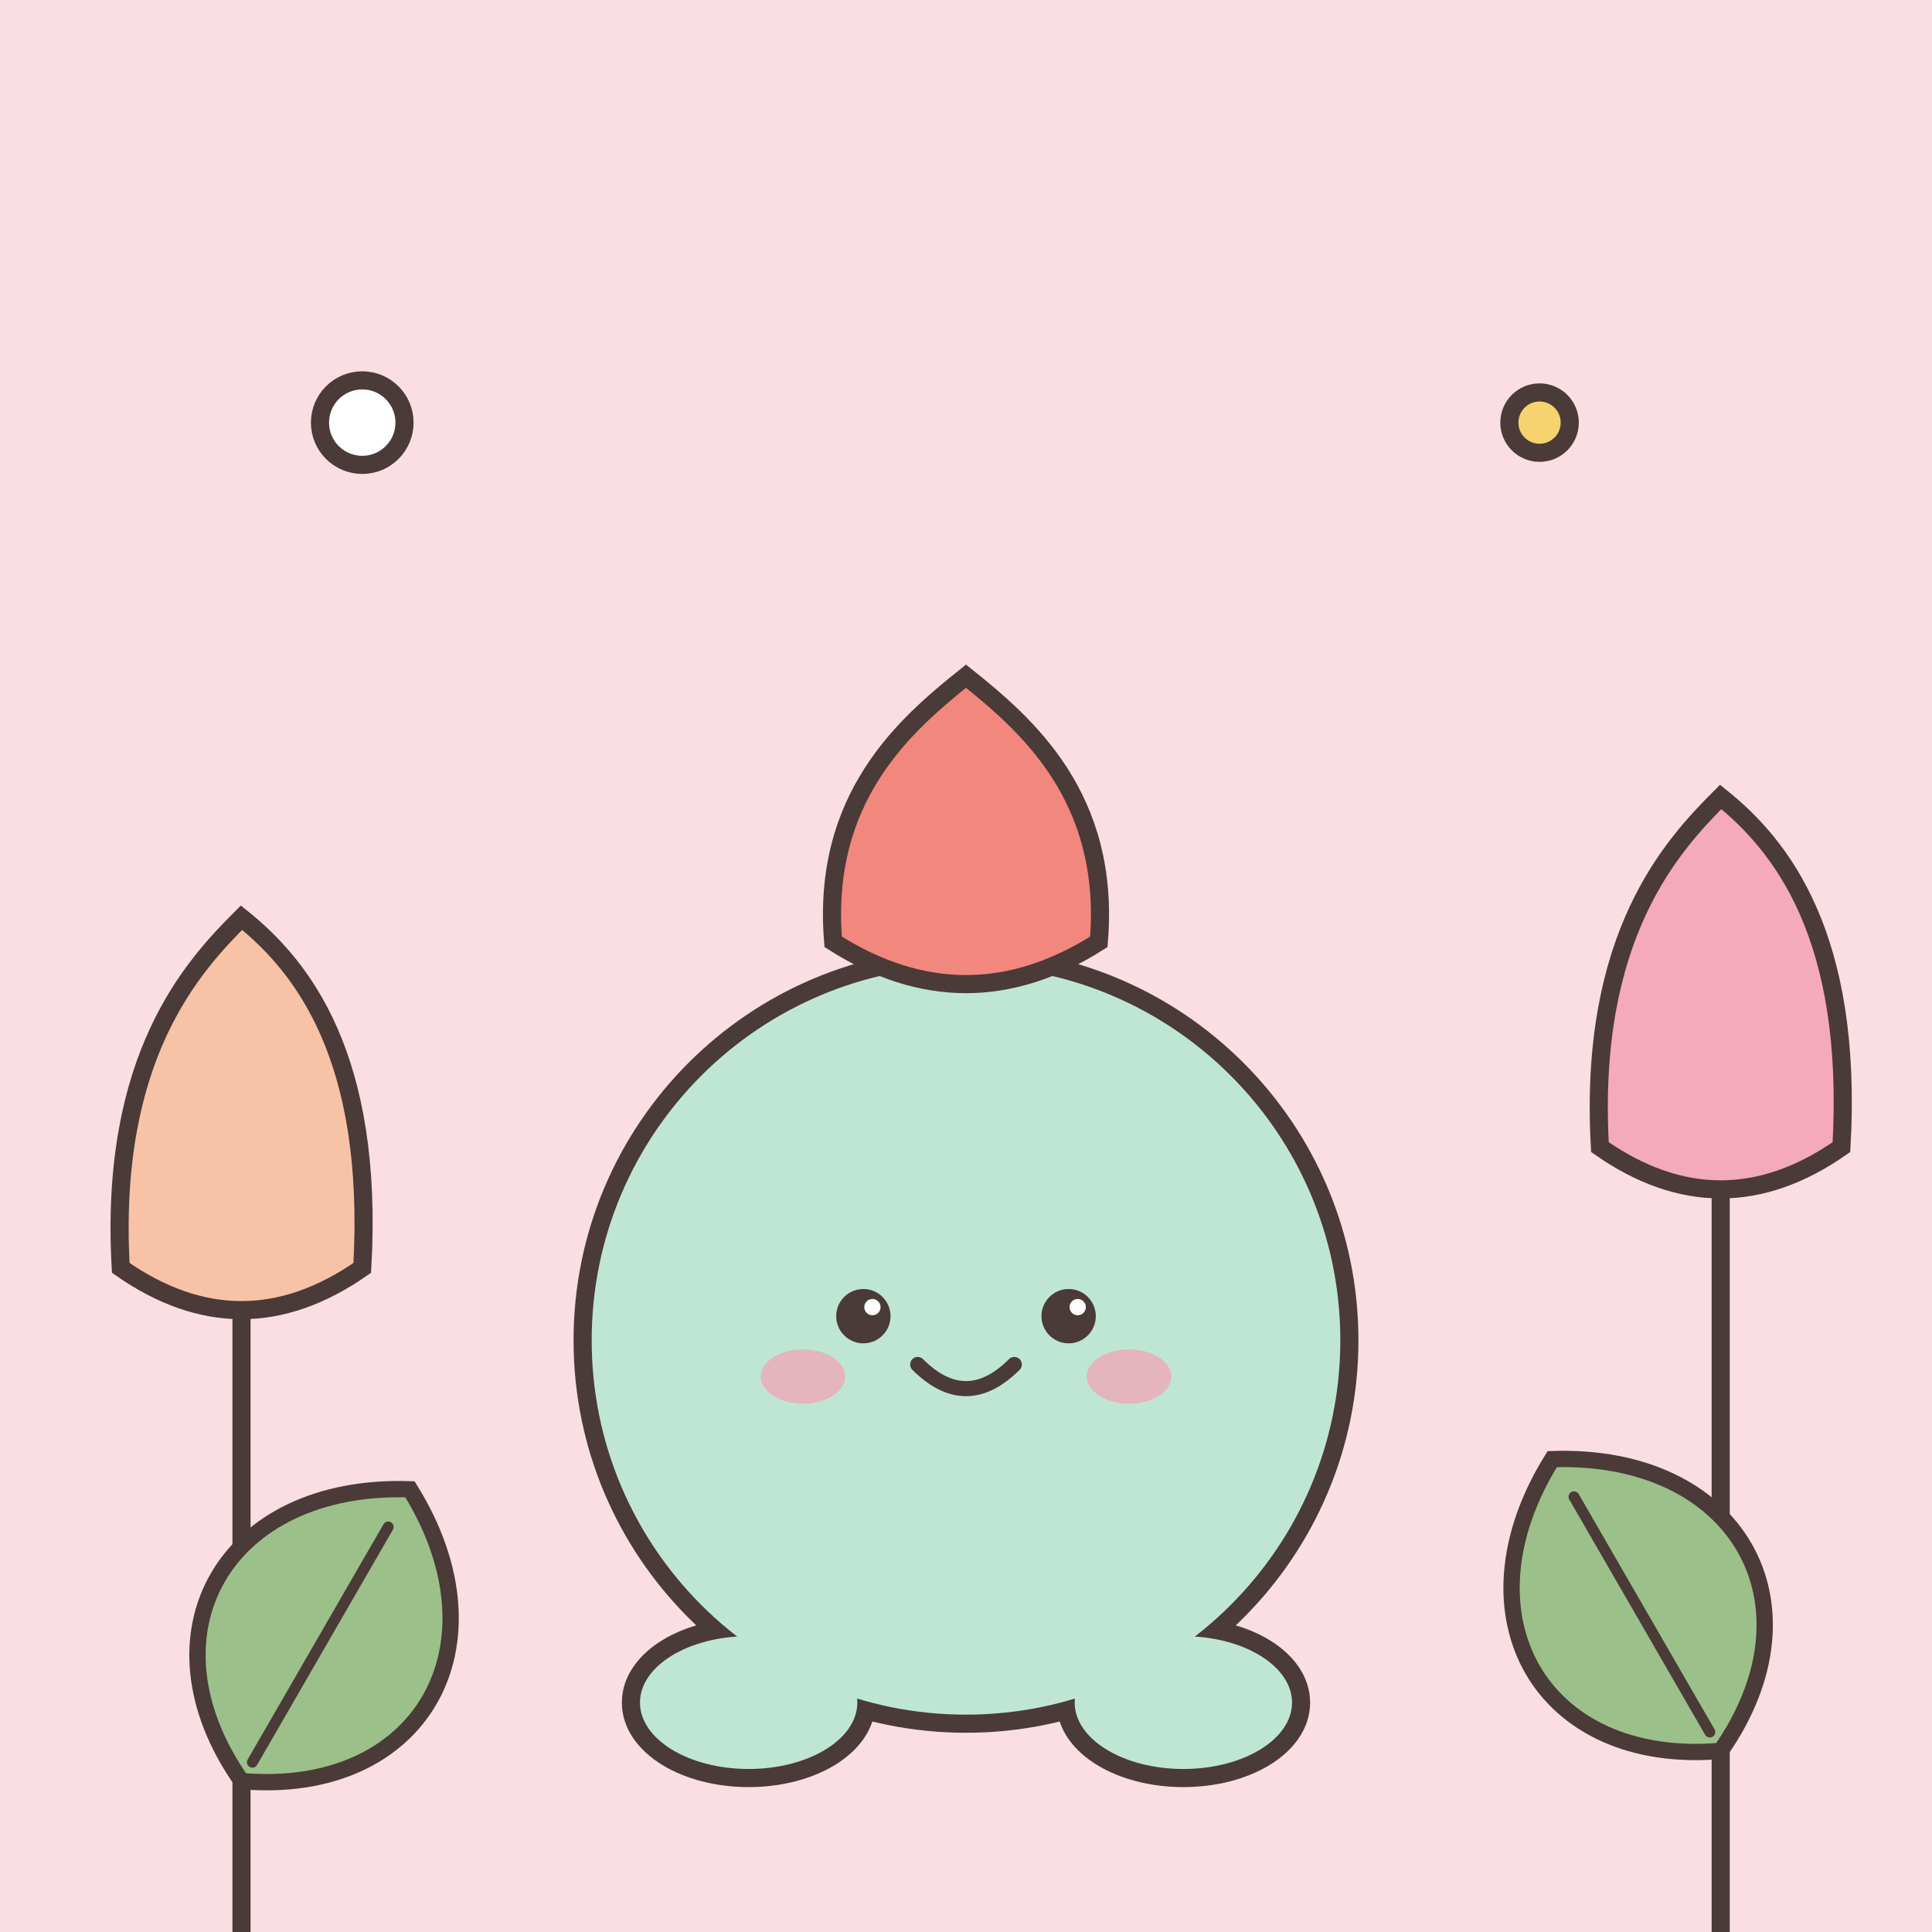
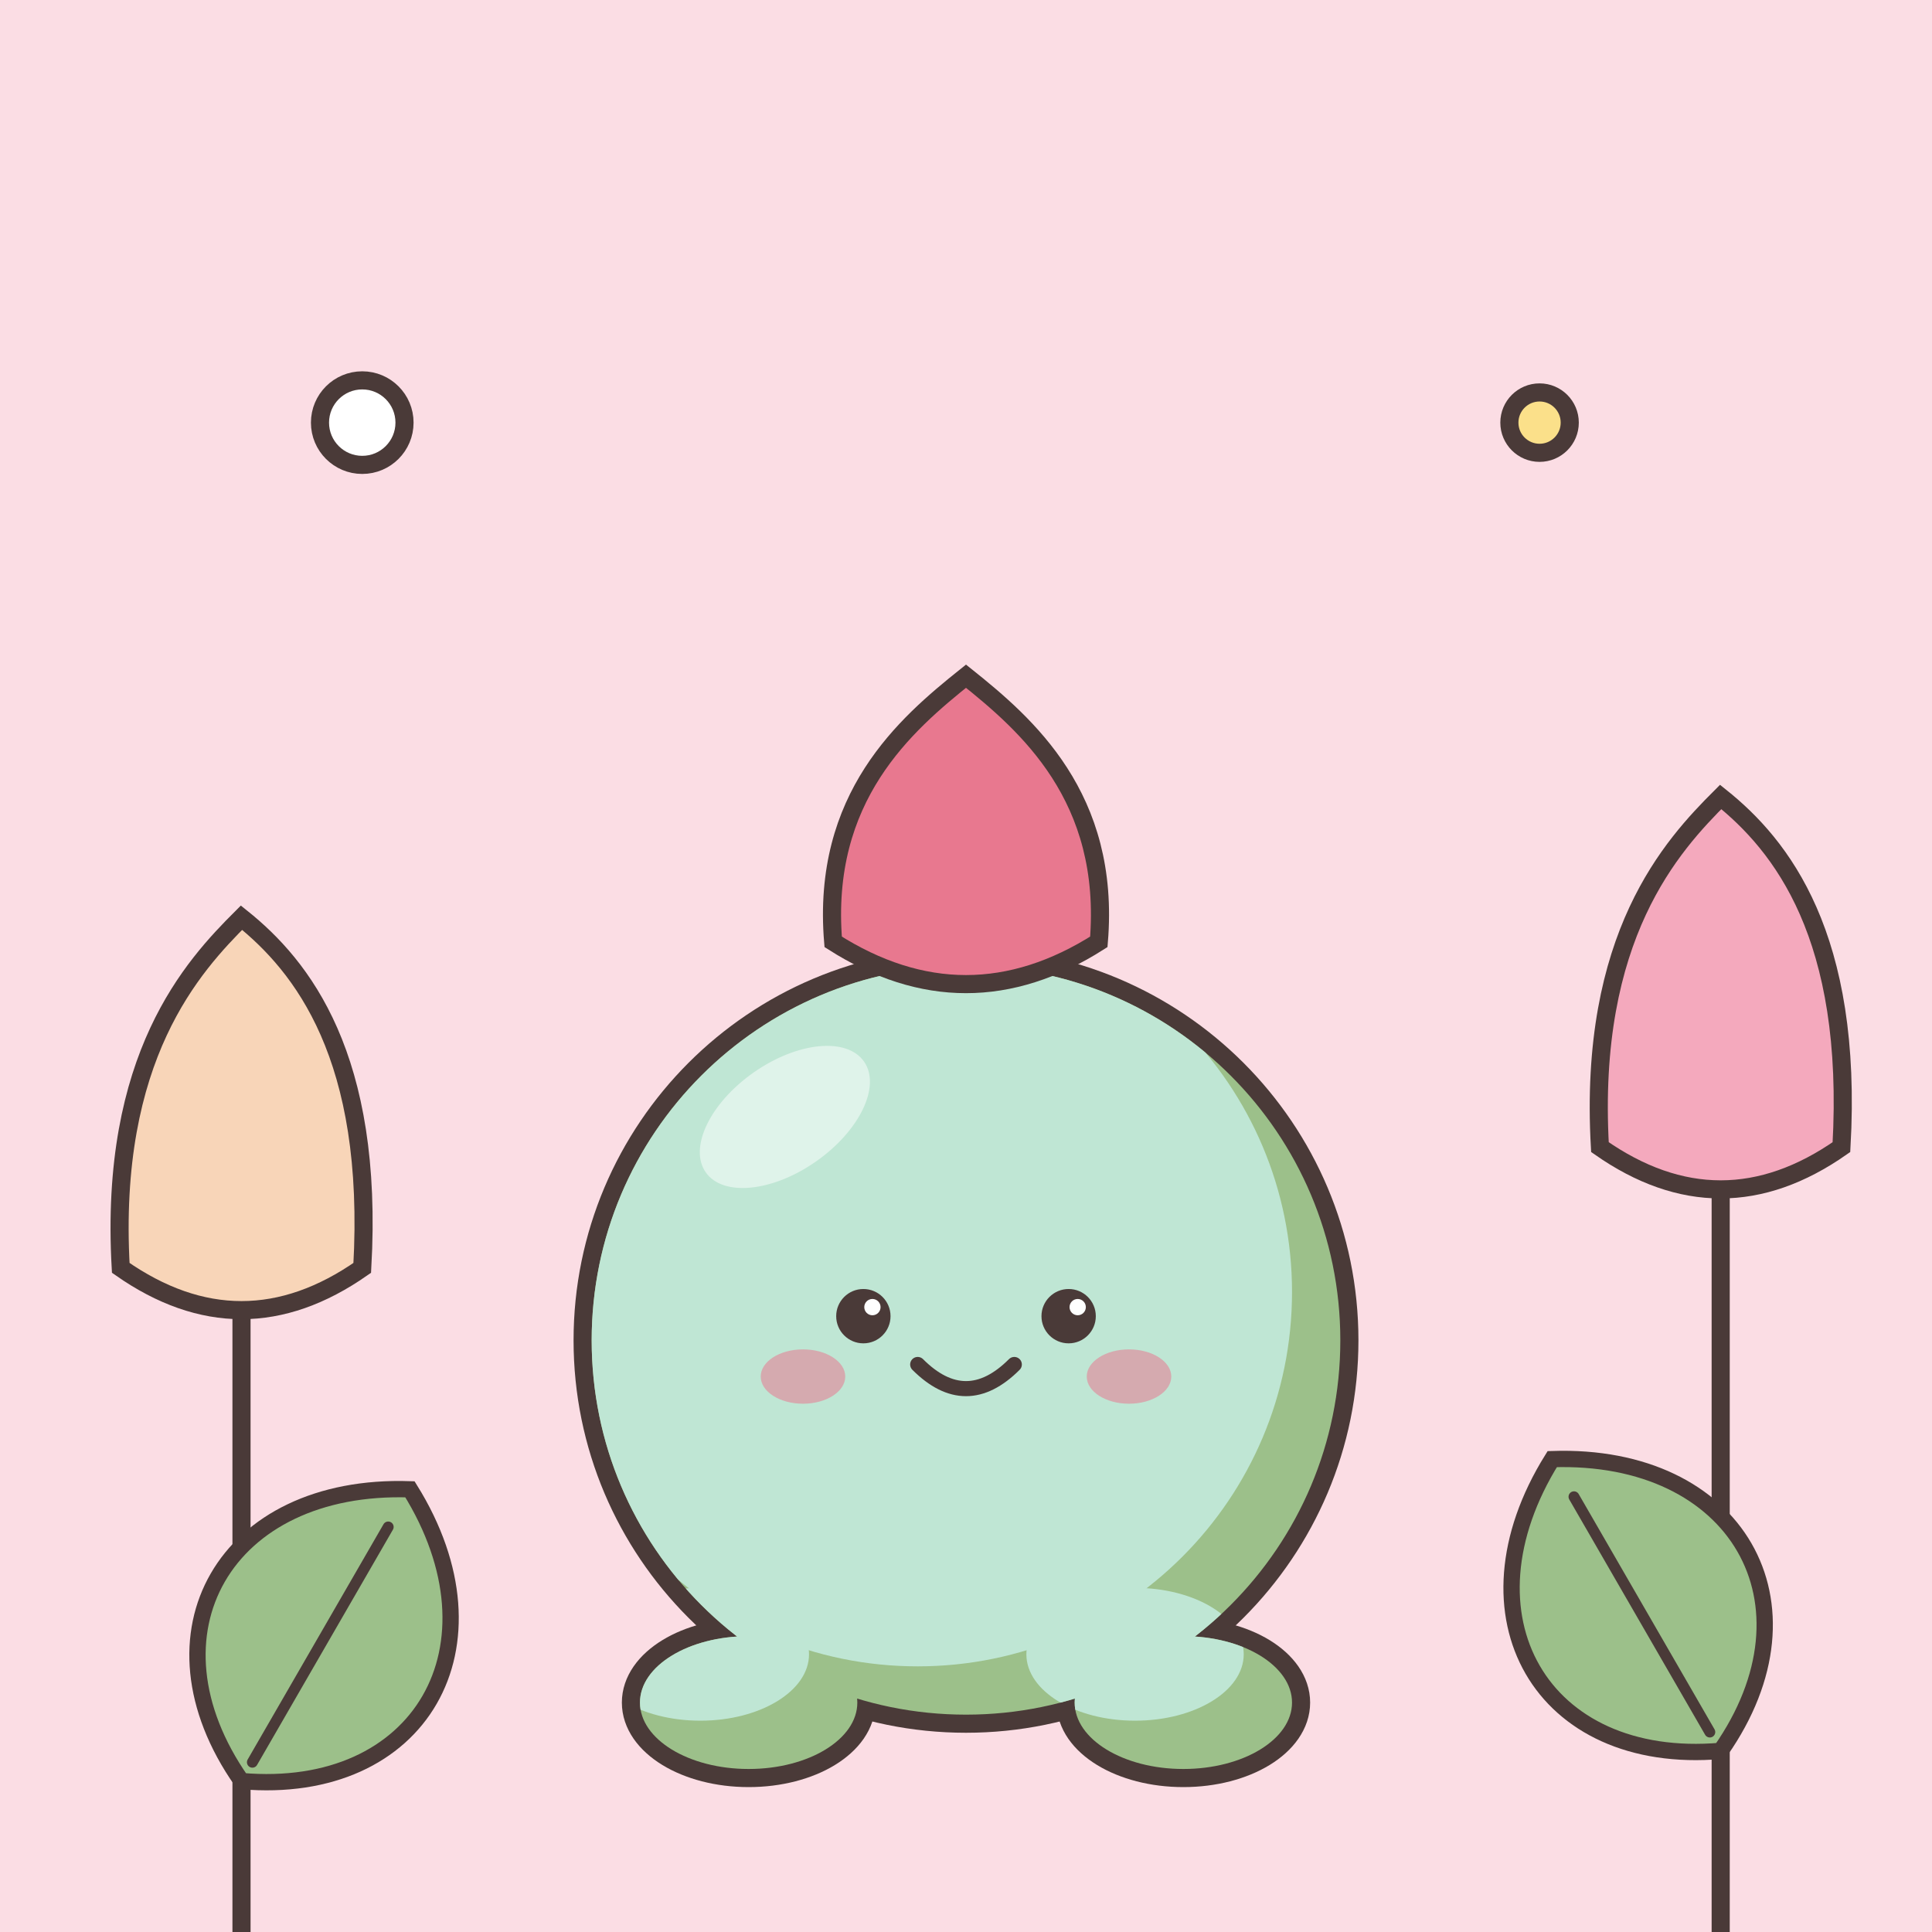
<svg xmlns="http://www.w3.org/2000/svg" width="320" height="320" viewBox="0 0 320 320">
  <rect width="320" height="320" fill="#fbdde4" />
  <path d="M40 320V210M285 320V190" fill="none" stroke="#4a3a38" stroke-width="3" stroke-linecap="round" stroke-linejoin="round" />
  <g transform="translate(40 295) rotate(-60) scale(0.9)">
    <path d="M0 0C14-30 46-30 62 0C46 30 14 30 0 0Z" fill="#9cc08a" stroke="#4a3a38" stroke-width="3" />
    <path d="M4 0H54" fill="none" stroke="#4a3a38" stroke-width="2" stroke-linecap="round" stroke-linejoin="round" />
  </g>
  <g transform="translate(285 290) rotate(-120) scale(0.9)">
    <path d="M0 0C14-30 46-30 62 0C46 30 14 30 0 0Z" fill="#9cc08a" stroke="#4a3a38" stroke-width="3" />
    <path d="M4 0H54" fill="none" stroke="#4a3a38" stroke-width="2" stroke-linecap="round" stroke-linejoin="round" />
  </g>
-   <path d="M20 210C18 175 32 160 40 152C50 160 62 175 60 210Q40 224 20 210Z" fill="#f7c2a6" stroke="#4a3a38" stroke-width="3" />
+   <path d="M20 210C18 175 32 160 40 152C50 160 62 175 60 210Q40 224 20 210Z" fill="#f8d5b8" stroke="#4a3a38" stroke-width="3" />
  <path d="M265 190C263 155 277 140 285 132C295 140 307 155 305 190Q285 204 265 190Z" fill="#f4a9bd" stroke="#4a3a38" stroke-width="3" />
  <circle cx="60" cy="70" r="7" fill="#fff" stroke="#4a3a38" stroke-width="3" />
-   <circle cx="255" cy="70" r="5" fill="#f6d36e" stroke="#4a3a38" stroke-width="3" />
+   <circle cx="255" cy="70" r="5" fill="#fbe08a" stroke="#4a3a38" stroke-width="3" />
  <g stroke="#4a3a38" stroke-width="6" stroke-linejoin="round" fill="#4a3a38">
    <circle cx="160" cy="222" r="62" />
    <ellipse cx="124" cy="282" rx="18" ry="11" />
    <ellipse cx="196" cy="282" rx="18" ry="11" />
  </g>
-   <g fill="#bfe6d4">
+   <clipPath id="tulia">
    <circle cx="160" cy="222" r="62" />
    <ellipse cx="124" cy="282" rx="18" ry="11" />
    <ellipse cx="196" cy="282" rx="18" ry="11" />
+   </clipPath>
+   <g clip-path="url(#tulia)">
+     <rect width="320" height="320" fill="#9cc08a" />
+     <g transform="translate(-8 -8)" fill="#bfe6d4">
+       <circle cx="160" cy="222" r="62" />
+       <ellipse cx="124" cy="282" rx="18" ry="11" />
+       <ellipse cx="196" cy="282" rx="18" ry="11" />
+     </g>
+     <ellipse cx="130" cy="185" rx="16" ry="9" fill="#fff" opacity=".5" transform="rotate(-35 130 185)" />
  </g>
-   <path d="M138 156C136 132 150 120 160 112C170 120 184 132 182 156Q160 170 138 156Z" fill="#f2877e" stroke="#4a3a38" stroke-width="3" />
+   <path d="M138 156C136 132 150 120 160 112C170 120 184 132 182 156Q160 170 138 156Z" fill="#e8788f" stroke="#4a3a38" stroke-width="3" />
  <circle cx="143" cy="218" r="4.5" fill="#4a3a38" />
  <circle cx="144.5" cy="216.5" r="1.35" fill="#fff" />
  <circle cx="177" cy="218" r="4.5" fill="#4a3a38" />
  <circle cx="178.5" cy="216.5" r="1.35" fill="#fff" />
-   <ellipse cx="133" cy="228" rx="7" ry="4.5" fill="#f4a0b4" opacity=".7" />
-   <ellipse cx="187" cy="228" rx="7" ry="4.5" fill="#f4a0b4" opacity=".7" />
+   <ellipse cx="133" cy="228" rx="7" ry="4.5" fill="#e8788f" opacity=".55" />
+   <ellipse cx="187" cy="228" rx="7" ry="4.5" fill="#e8788f" opacity=".55" />
  <path d="M152 226Q160 234 168 226" fill="none" stroke="#4a3a38" stroke-width="2.5" stroke-linecap="round" stroke-linejoin="round" />
</svg>
